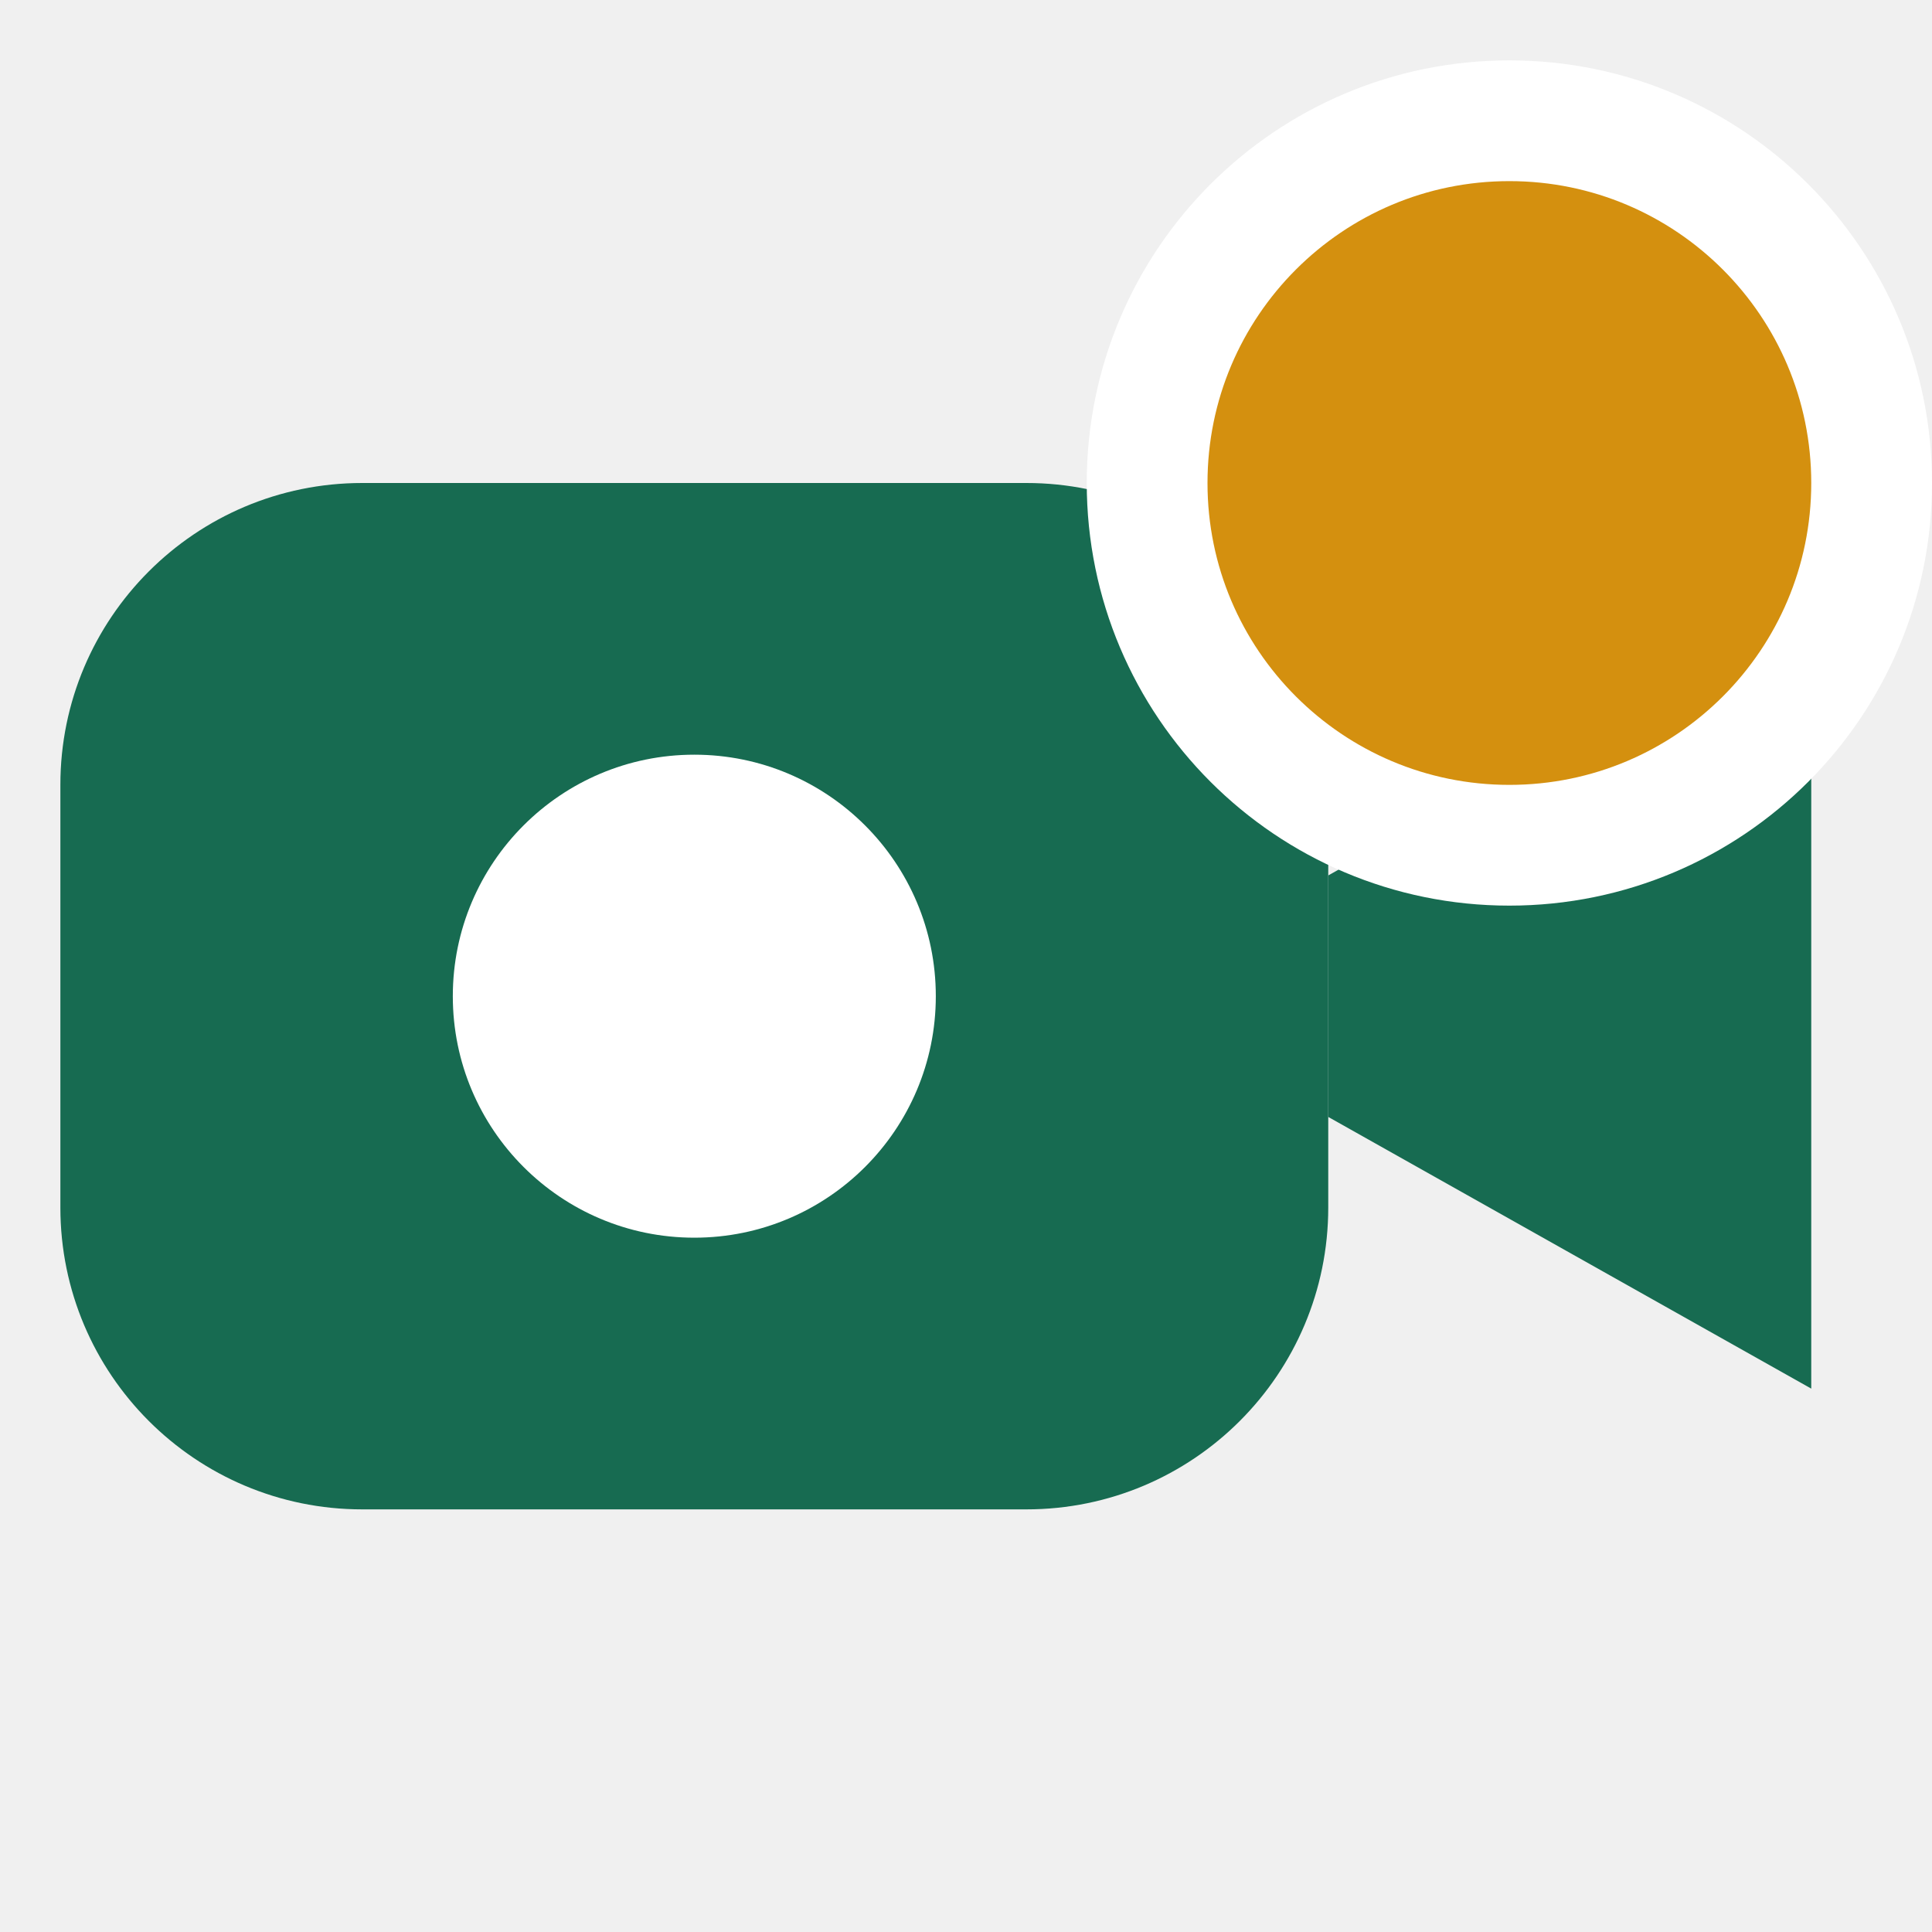
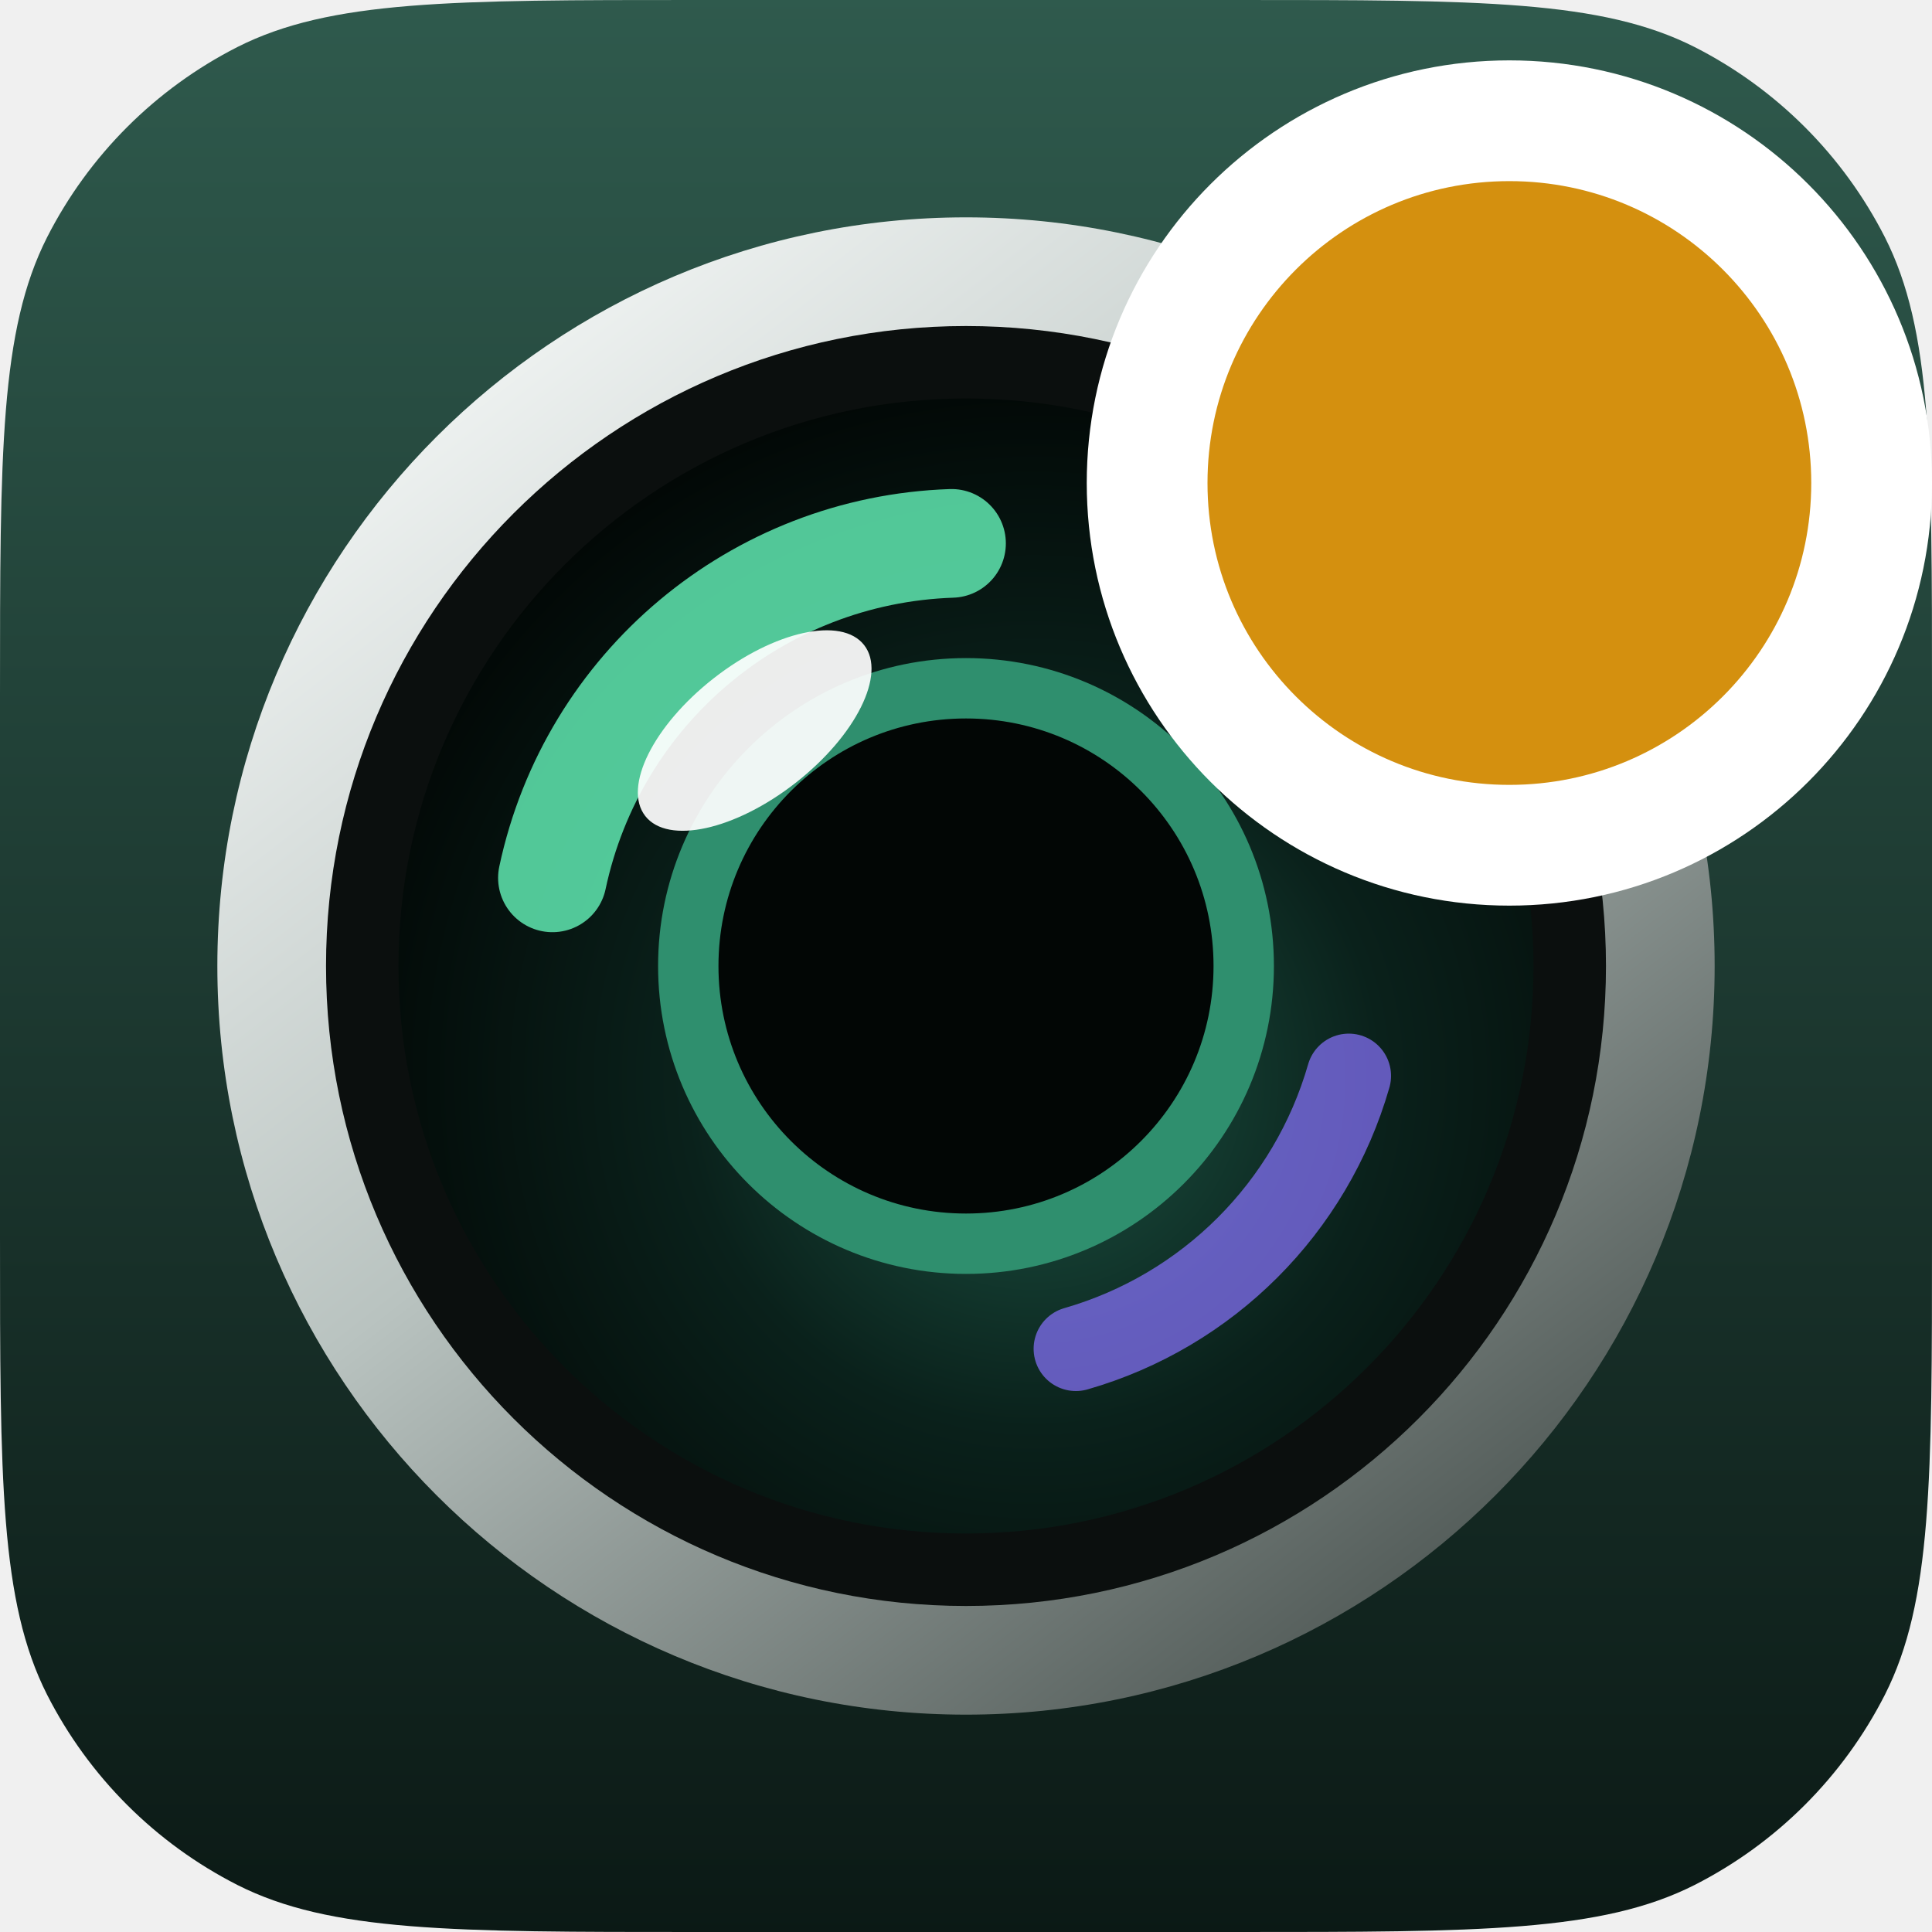
<svg xmlns="http://www.w3.org/2000/svg" viewBox="0 0 32 32">
-   <rect x="1" y="8" width="21" height="17" rx="5" fill="#176b51" />
-   <path d="M22 14.5 30 10v13l-8-4.5z" fill="#176b51" />
-   <circle cx="11.5" cy="16.5" r="4" fill="white" />
-   <circle cx="25" cy="8" r="6" fill="#d4900f" stroke="white" stroke-width="2" />
+   <defs>
+     <linearGradient id="f" x1="0" y1="0" x2="0" y2="1">
+       <stop offset="0" stop-color="#2f5a4d" />
+       <stop offset="1" stop-color="#0b1915" />
+     </linearGradient>
+     <linearGradient id="b" x1="0.15" y1="0.05" x2="0.85" y2="0.95">
+       <stop offset="0" stop-color="#f4f7f6" />
+       <stop offset="0.45" stop-color="#b9c3c0" />
+       <stop offset="1" stop-color="#4a5350" />
+     </linearGradient>
+     <radialGradient id="g" cx="0.56" cy="0.6" r="0.62">
+       <stop offset="0" stop-color="#1d5545" />
+       <stop offset="0.5" stop-color="#0a211b" />
+       <stop offset="1" stop-color="#020806" />
+     </radialGradient>
+   </defs>
+   <path d="M20.48 0c4.03 0 6.05 0 7.59 0.78a7.2 7.2 0 0 1 3.15 3.15c0.78 1.54 0.78 3.56 0.78 7.59L32 20.48c0 4.03 0 6.05 -0.78 7.59a7.2 7.2 0 0 1 -3.15 3.15c-1.54 0.78 -3.56 0.78 -7.59 0.78L11.52 32c-4.03 0 -6.05 0 -7.59 -0.78a7.2 7.2 0 0 1 -3.15 -3.15c-0.78 -1.54 -0.78 -3.56 -0.78 -7.59L0 11.52c0 -4.03 0 -6.05 0.78 -7.59a7.2 7.2 0 0 1 3.15 -3.15c1.54 -0.78 3.56 -0.78 7.59 -0.78Z" fill="url(#f)" />
+   <circle cx="16" cy="16" r="12.4" fill="url(#b)" />
+   <circle cx="16" cy="16" r="10.6" fill="#0b0f0e" />
+   <circle cx="16" cy="16" r="9.4" fill="url(#g)" />
+   <circle cx="16" cy="16" r="4.6" fill="#020605" stroke="#2f8f6e" stroke-width="1" />
+   <path d="M9.15 14.54A7 7 0 0 1 15.76 9" fill="none" stroke="#5fe7b0" stroke-width="1.8" stroke-linecap="round" stroke-opacity="0.85" />
+   <path d="M22.34 17.82A6.6 6.6 0 0 1 17.82 22.34" fill="none" stroke="#8a72ff" stroke-width="1.4" stroke-linecap="round" stroke-opacity="0.7" />
+   <ellipse cx="12.5" cy="12.1" rx="2.3" ry="1.1" transform="rotate(-38 12.5 12.1)" fill="#fff" fill-opacity="0.92" />
+   <circle cx="25" cy="8" r="6" fill="#d4900f" stroke="#fff" stroke-width="2" />
</svg>
